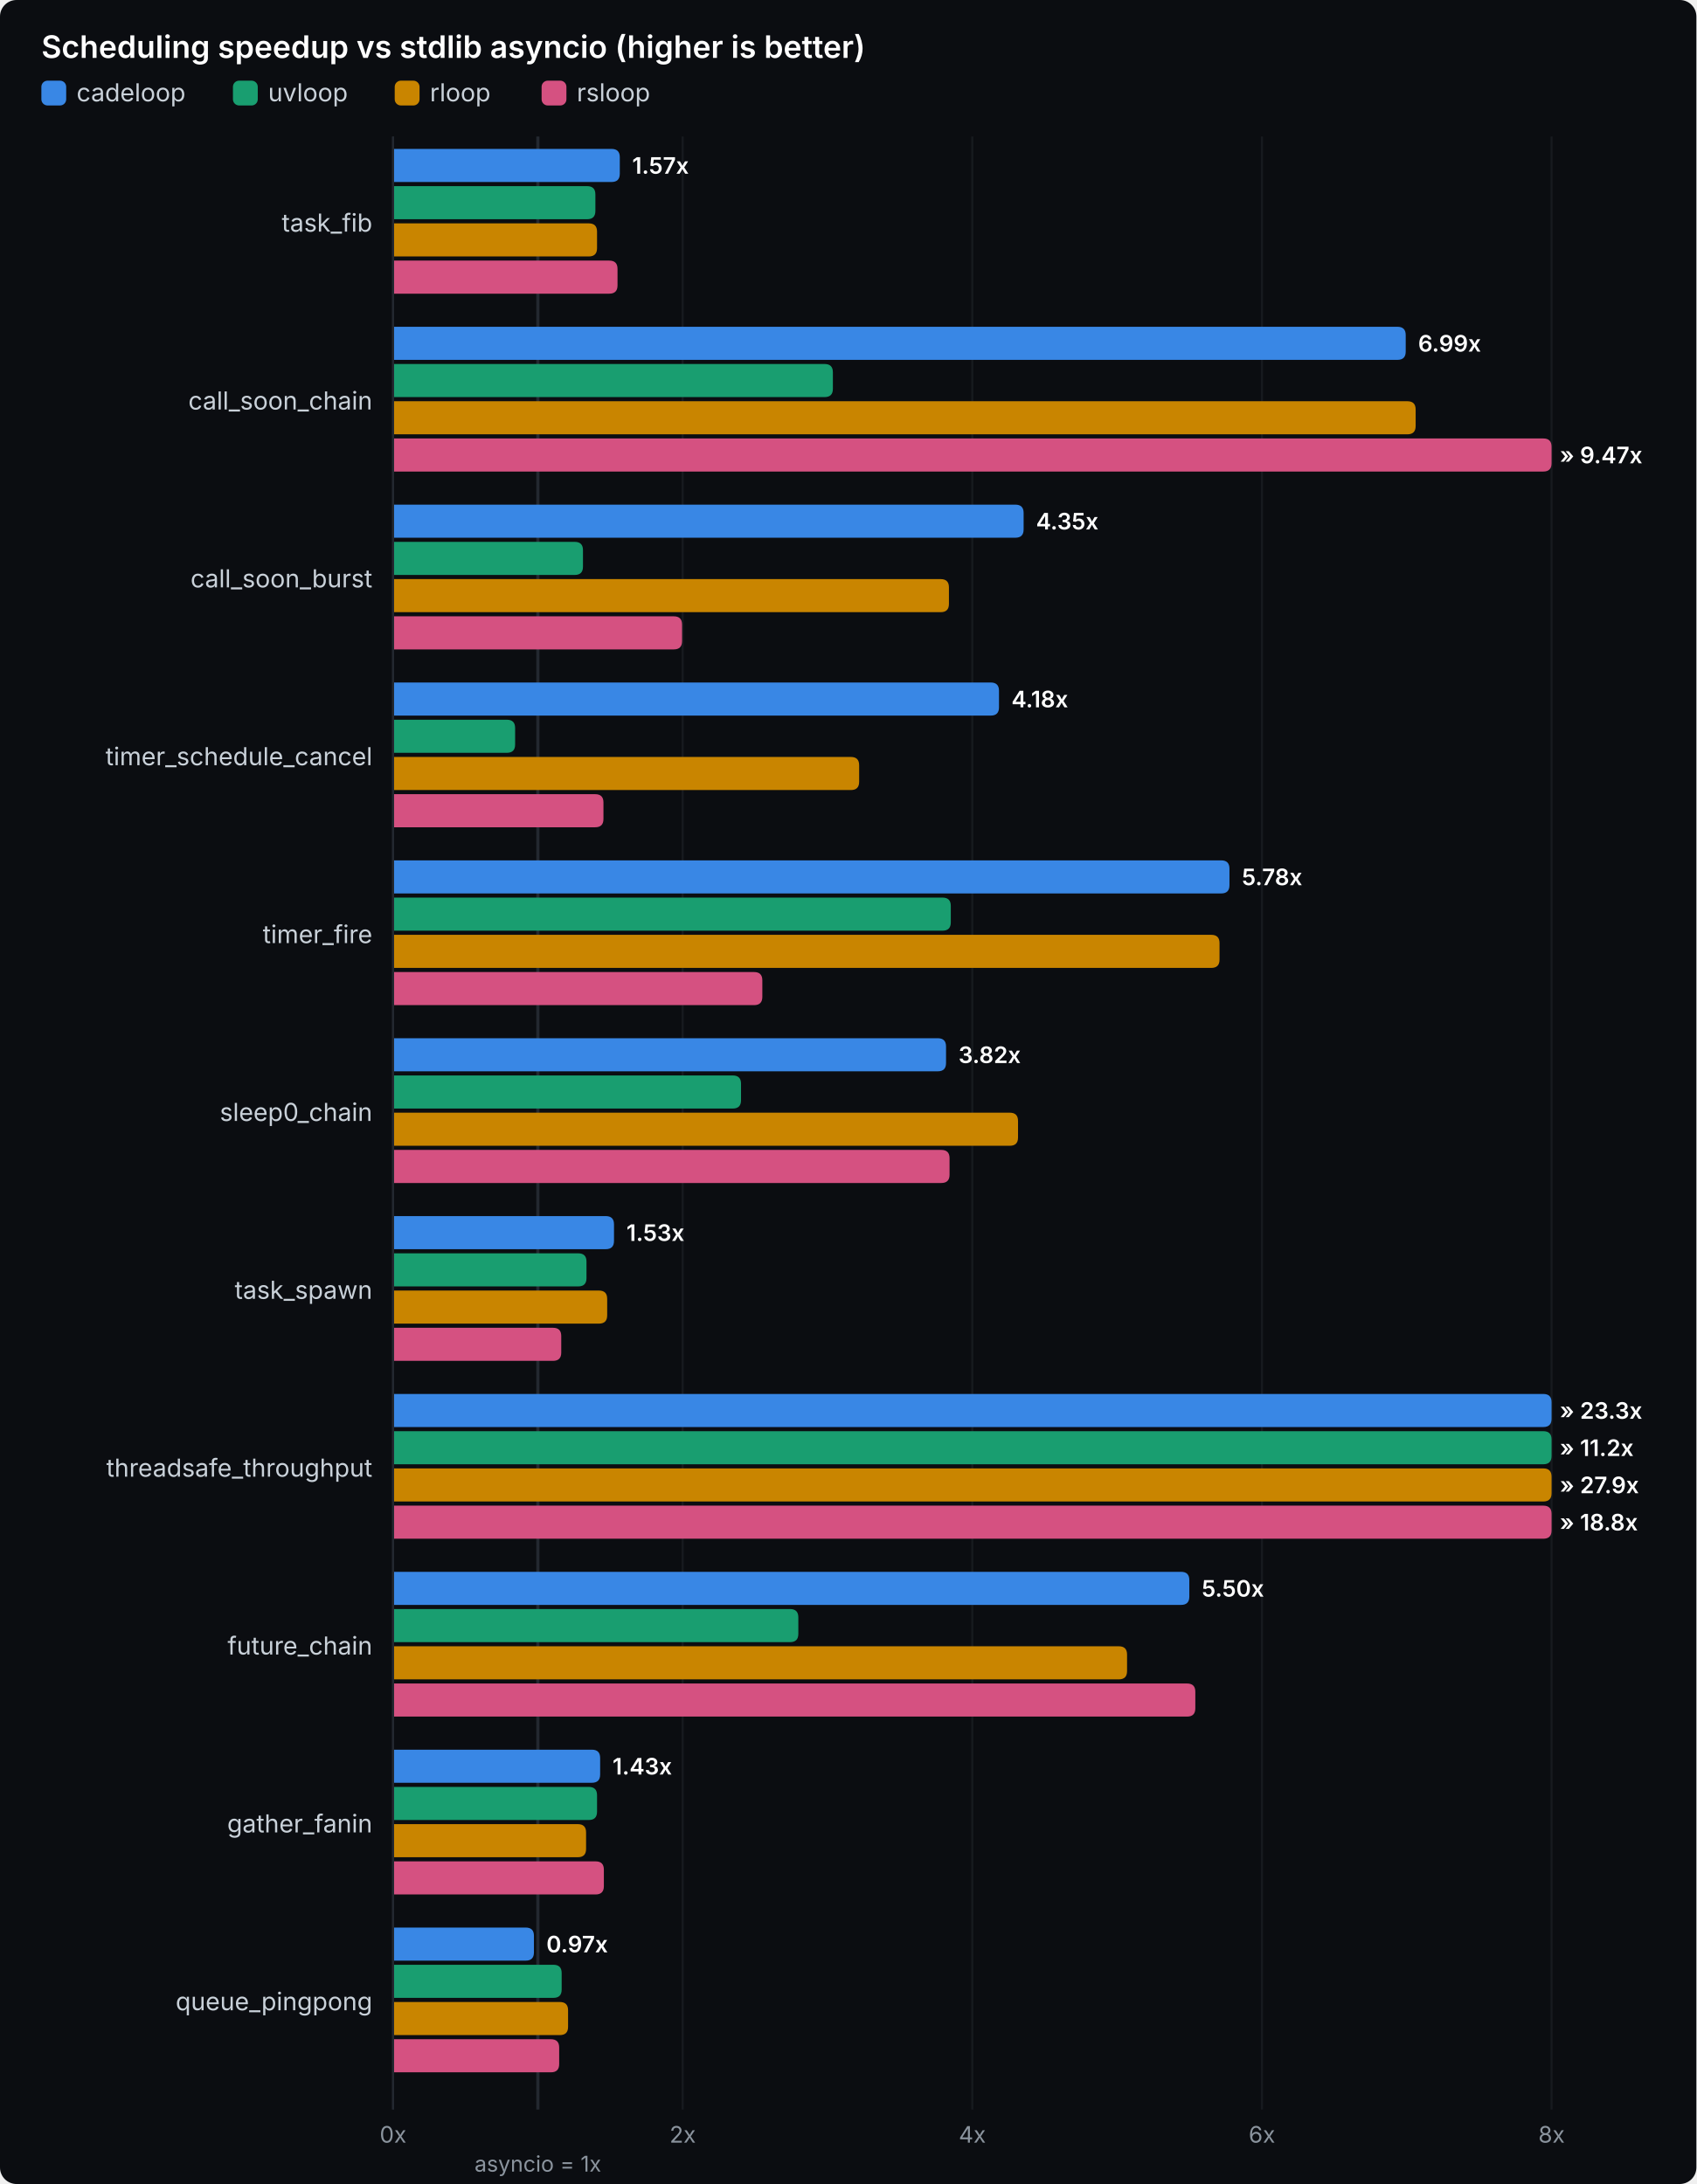
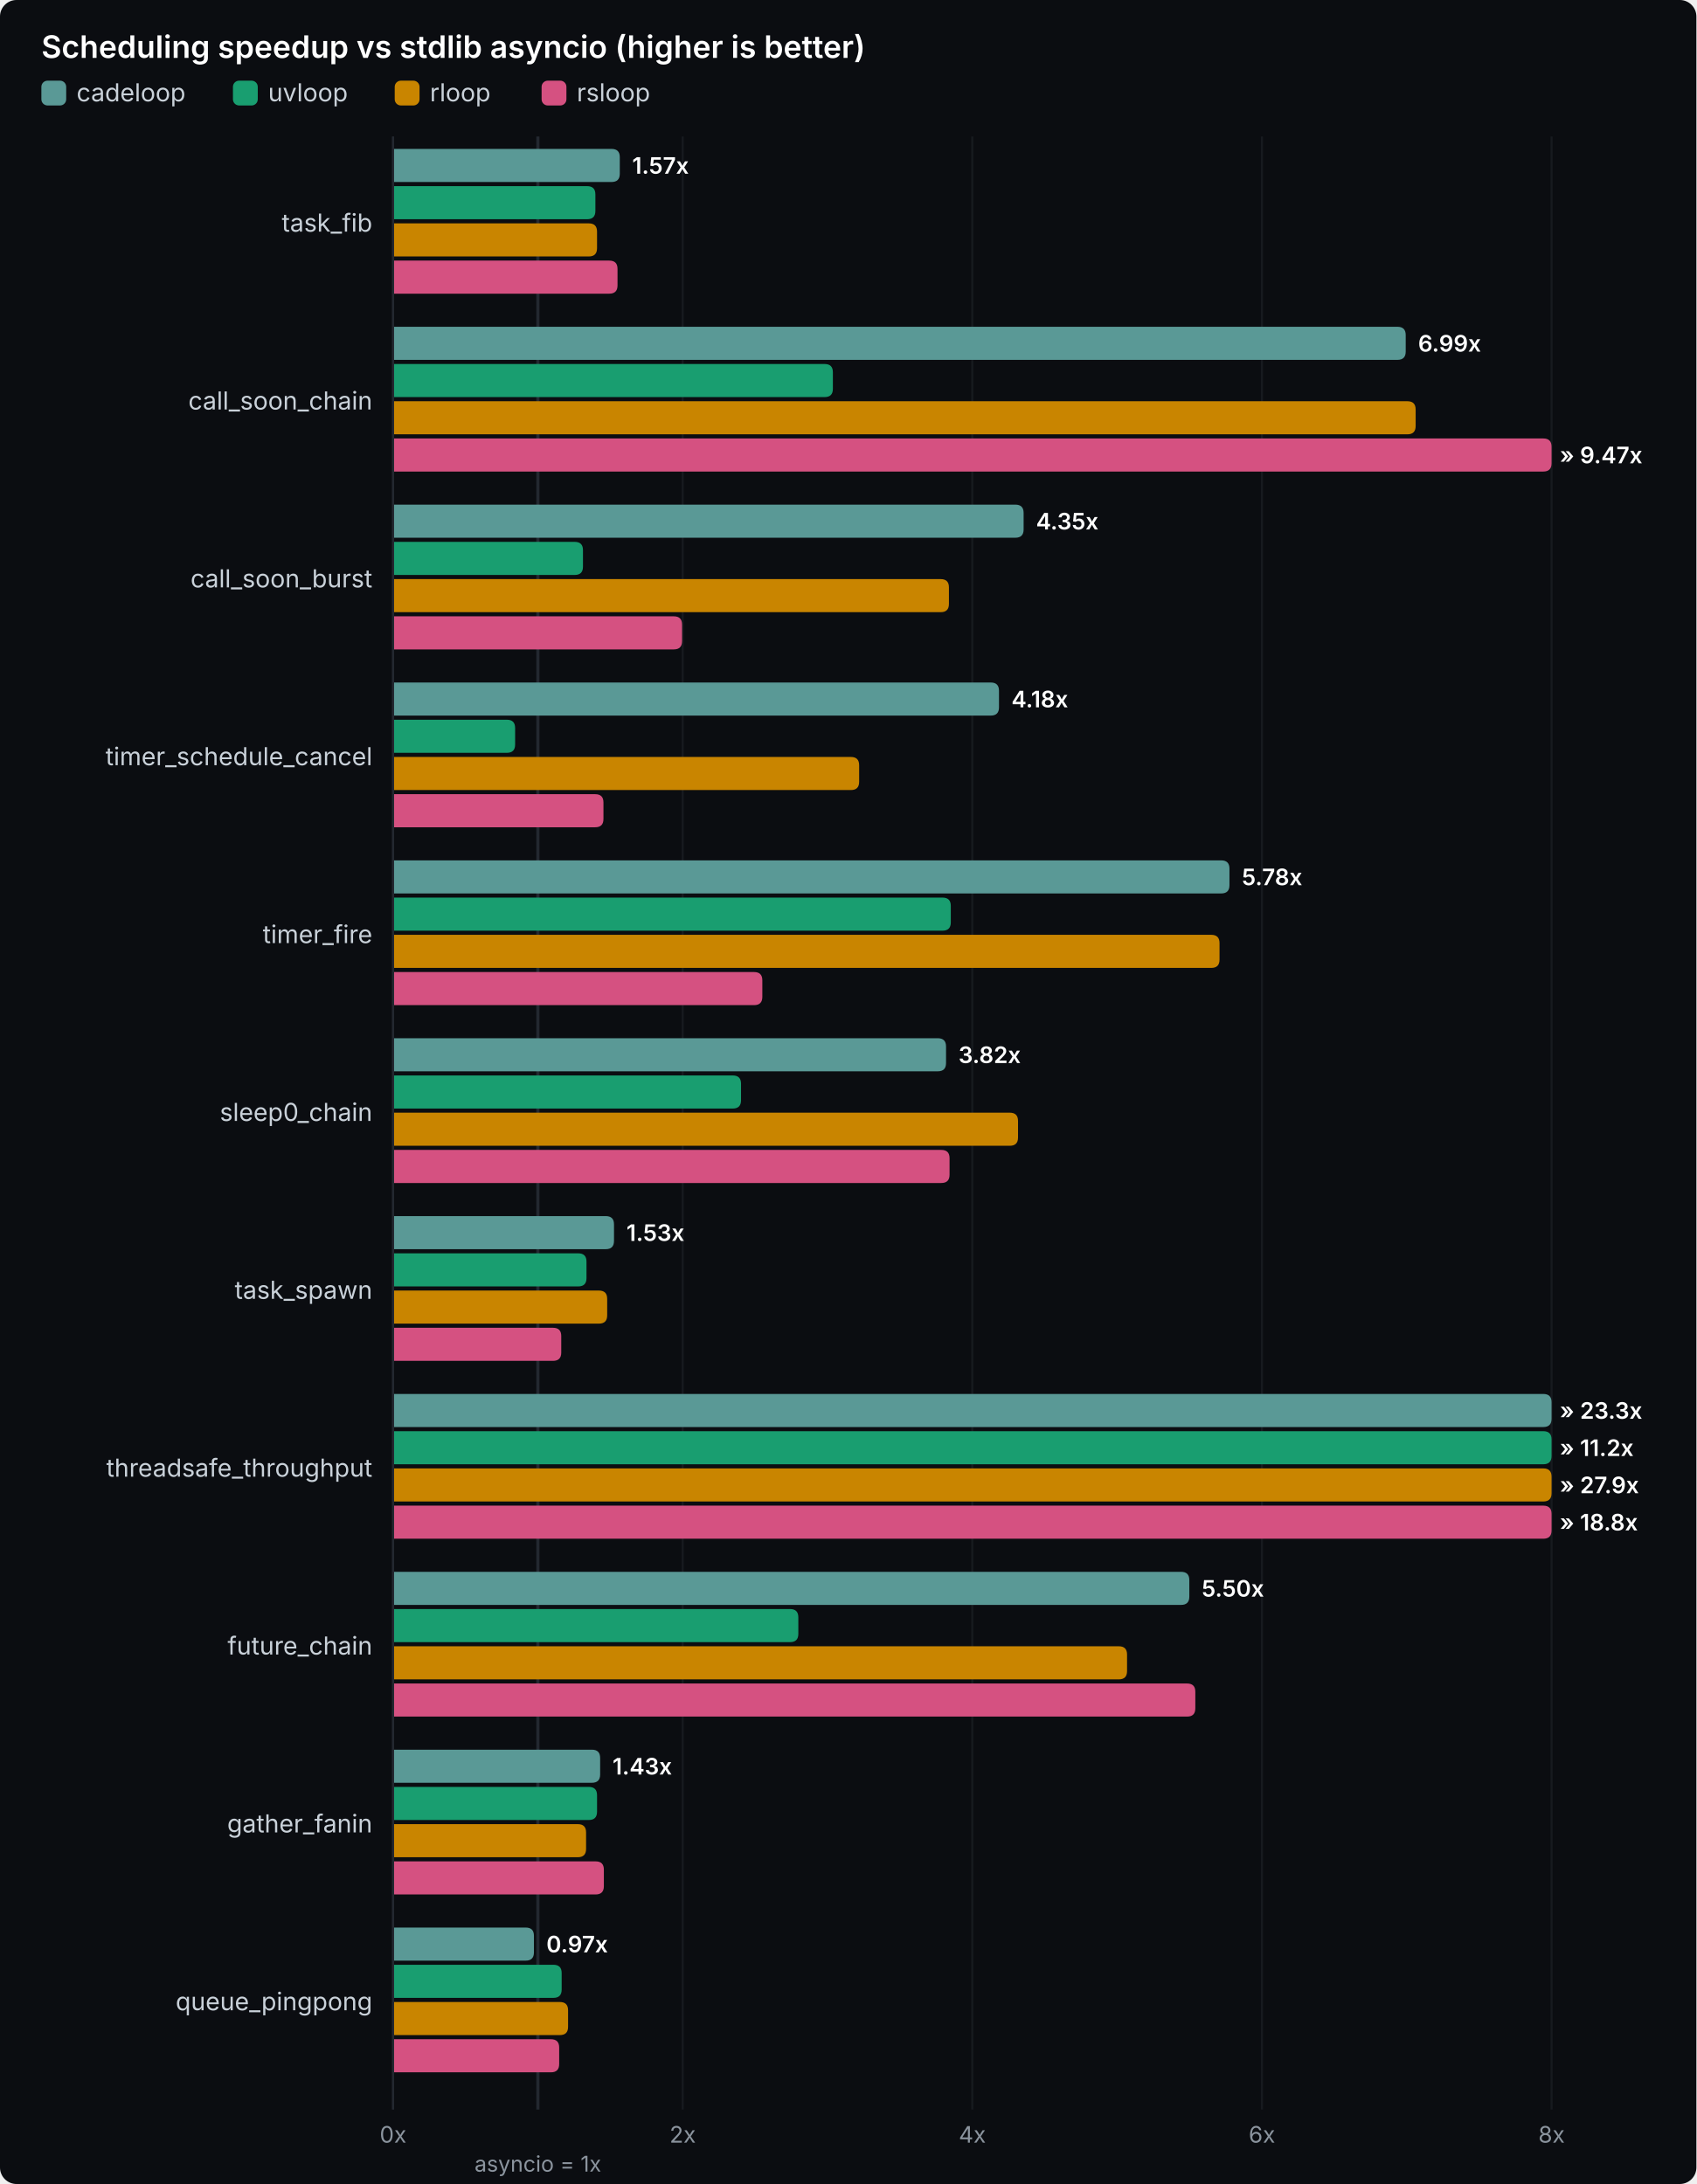
<svg xmlns="http://www.w3.org/2000/svg" viewBox="0 0 820 1056" width="820" height="1056" font-family="system-ui, -apple-system, 'Segoe UI', sans-serif">
  <rect width="820" height="1056" fill="#0B0D11" rx="8" />
  <text x="20" y="28" font-size="15" font-weight="600" fill="#ffffff">Scheduling speedup vs stdlib asyncio (higher is better)</text>
-   <rect x="20" y="39" width="12" height="12" rx="3" fill="#3987e5" />
+   <rect x="20" y="39" width="12" height="12" rx="3" fill="#5a9996" />
  <text x="37" y="49" font-size="12" fill="#c9d1d9">cadeloop</text>
  <rect x="112.6" y="39" width="12" height="12" rx="3" fill="#199e70" />
  <text x="129.6" y="49" font-size="12" fill="#c9d1d9">uvloop</text>
  <rect x="190.8" y="39" width="12" height="12" rx="3" fill="#c98500" />
  <text x="207.8" y="49" font-size="12" fill="#c9d1d9">rloop</text>
  <rect x="261.8" y="39" width="12" height="12" rx="3" fill="#d55181" />
  <text x="278.8" y="49" font-size="12" fill="#c9d1d9">rsloop</text>
  <line x1="190.0" y1="66" x2="190.0" y2="1020" stroke="#171A1F" stroke-width="1" />
  <text x="190.0" y="1036" font-size="11" fill="#8b949e" text-anchor="middle">0x</text>
  <line x1="330.0" y1="66" x2="330.0" y2="1020" stroke="#171A1F" stroke-width="1" />
  <text x="330.0" y="1036" font-size="11" fill="#8b949e" text-anchor="middle">2x</text>
  <line x1="470.0" y1="66" x2="470.0" y2="1020" stroke="#171A1F" stroke-width="1" />
  <text x="470.0" y="1036" font-size="11" fill="#8b949e" text-anchor="middle">4x</text>
  <line x1="610.0" y1="66" x2="610.0" y2="1020" stroke="#171A1F" stroke-width="1" />
  <text x="610.0" y="1036" font-size="11" fill="#8b949e" text-anchor="middle">6x</text>
  <line x1="750.0" y1="66" x2="750.0" y2="1020" stroke="#171A1F" stroke-width="1" />
  <text x="750.0" y="1036" font-size="11" fill="#8b949e" text-anchor="middle">8x</text>
  <line x1="260.0" y1="66" x2="260.0" y2="1020" stroke="#232830" stroke-width="1.5" />
  <text x="260.0" y="1050" font-size="10.5" fill="#8b949e" text-anchor="middle">asyncio = 1x</text>
  <text x="180" y="112.0" font-size="12" fill="#c9d1d9" text-anchor="end">task_fib</text>
-   <path d="M190.0,72.0 h105.6 q4.0,0 4.0,4.0 v8.0 q0,4.0 -4.0,4.0 h-105.6 z" fill="#3987e5" />
+   <path d="M190.0,72.0 h105.6 q4.0,0 4.0,4.0 v8.0 q0,4.0 -4.0,4.0 h-105.6 z" fill="#5a9996" />
  <rect x="190.0" y="71.0" width="0" height="0" fill="#0B0D11" />
  <text x="305.6" y="84" font-size="11" font-weight="600" fill="#ffffff">1.57x</text>
  <path d="M190.0,90.0 h93.8 q4.0,0 4.0,4.0 v8.0 q0,4.0 -4.0,4.0 h-93.8 z" fill="#199e70" />
  <rect x="190.0" y="89.0" width="0" height="0" fill="#0B0D11" />
  <path d="M190.0,108.0 h94.6 q4.0,0 4.0,4.0 v8.0 q0,4.0 -4.0,4.0 h-94.6 z" fill="#c98500" />
  <rect x="190.0" y="107.0" width="0" height="0" fill="#0B0D11" />
  <path d="M190.0,126.0 h104.5 q4.0,0 4.0,4.0 v8.0 q0,4.0 -4.0,4.0 h-104.5 z" fill="#d55181" />
  <rect x="190.0" y="125.0" width="0" height="0" fill="#0B0D11" />
  <text x="180" y="198.0" font-size="12" fill="#c9d1d9" text-anchor="end">call_soon_chain</text>
-   <path d="M190.0,158.0 h485.5 q4.0,0 4.0,4.0 v8.0 q0,4.0 -4.0,4.0 h-485.5 z" fill="#3987e5" />
+   <path d="M190.0,158.0 h485.5 q4.0,0 4.0,4.0 v8.0 q0,4.0 -4.0,4.0 h-485.5 z" fill="#5a9996" />
  <rect x="190.0" y="157.0" width="0" height="0" fill="#0B0D11" />
  <text x="685.5" y="170" font-size="11" font-weight="600" fill="#ffffff">6.99x</text>
  <path d="M190.0,176.0 h208.6 q4.0,0 4.0,4.0 v8.0 q0,4.0 -4.0,4.0 h-208.6 z" fill="#199e70" />
  <rect x="190.0" y="175.0" width="0" height="0" fill="#0B0D11" />
  <path d="M190.0,194.0 h490.3 q4.0,0 4.0,4.0 v8.0 q0,4.0 -4.0,4.0 h-490.3 z" fill="#c98500" />
  <rect x="190.0" y="193.0" width="0" height="0" fill="#0B0D11" />
  <path d="M190.0,212.0 h556.0 q4.0,0 4.0,4.0 v8.0 q0,4.0 -4.0,4.0 h-556.0 z" fill="#d55181" />
  <rect x="190.0" y="211.0" width="0" height="0" fill="#0B0D11" />
  <text x="754.0" y="224" font-size="11" font-weight="600" fill="#ffffff">» 9.47x</text>
  <text x="180" y="284.0" font-size="12" fill="#c9d1d9" text-anchor="end">call_soon_burst</text>
-   <path d="M190.0,244.0 h300.8 q4.0,0 4.0,4.0 v8.0 q0,4.0 -4.0,4.0 h-300.8 z" fill="#3987e5" />
+   <path d="M190.0,244.0 h300.8 q4.0,0 4.0,4.0 v8.0 q0,4.0 -4.0,4.0 h-300.8 z" fill="#5a9996" />
  <rect x="190.0" y="243.0" width="0" height="0" fill="#0B0D11" />
  <text x="500.8" y="256" font-size="11" font-weight="600" fill="#ffffff">4.35x</text>
  <path d="M190.0,262.0 h87.8 q4.0,0 4.0,4.0 v8.0 q0,4.0 -4.0,4.0 h-87.8 z" fill="#199e70" />
  <rect x="190.0" y="261.0" width="0" height="0" fill="#0B0D11" />
  <path d="M190.0,280.0 h264.7 q4.0,0 4.0,4.0 v8.0 q0,4.0 -4.0,4.0 h-264.7 z" fill="#c98500" />
  <rect x="190.0" y="279.0" width="0" height="0" fill="#0B0D11" />
  <path d="M190.0,298.0 h135.7 q4.0,0 4.0,4.0 v8.0 q0,4.0 -4.0,4.0 h-135.7 z" fill="#d55181" />
  <rect x="190.0" y="297.0" width="0" height="0" fill="#0B0D11" />
  <text x="180" y="370.0" font-size="12" fill="#c9d1d9" text-anchor="end">timer_schedule_cancel</text>
-   <path d="M190.0,330.0 h288.9 q4.0,0 4.0,4.0 v8.0 q0,4.0 -4.0,4.0 h-288.9 z" fill="#3987e5" />
+   <path d="M190.0,330.0 h288.9 q4.0,0 4.0,4.0 v8.0 q0,4.0 -4.0,4.0 h-288.9 z" fill="#5a9996" />
  <rect x="190.0" y="329.0" width="0" height="0" fill="#0B0D11" />
  <text x="488.9" y="342" font-size="11" font-weight="600" fill="#ffffff">4.18x</text>
  <path d="M190.0,348.0 h55.0 q4.0,0 4.0,4.0 v8.0 q0,4.0 -4.0,4.0 h-55.0 z" fill="#199e70" />
  <rect x="190.0" y="347.0" width="0" height="0" fill="#0B0D11" />
  <path d="M190.0,366.0 h221.3 q4.0,0 4.0,4.0 v8.0 q0,4.0 -4.0,4.0 h-221.3 z" fill="#c98500" />
  <rect x="190.0" y="365.0" width="0" height="0" fill="#0B0D11" />
  <path d="M190.0,384.0 h97.7 q4.0,0 4.0,4.0 v8.0 q0,4.0 -4.0,4.0 h-97.7 z" fill="#d55181" />
  <rect x="190.0" y="383.0" width="0" height="0" fill="#0B0D11" />
  <text x="180" y="456.0" font-size="12" fill="#c9d1d9" text-anchor="end">timer_fire</text>
-   <path d="M190.0,416.0 h400.3 q4.0,0 4.0,4.0 v8.0 q0,4.0 -4.0,4.0 h-400.3 z" fill="#3987e5" />
+   <path d="M190.0,416.0 h400.3 q4.0,0 4.0,4.0 v8.0 q0,4.0 -4.0,4.0 h-400.3 z" fill="#5a9996" />
  <rect x="190.0" y="415.0" width="0" height="0" fill="#0B0D11" />
  <text x="600.3" y="428" font-size="11" font-weight="600" fill="#ffffff">5.78x</text>
  <path d="M190.0,434.0 h265.6 q4.0,0 4.0,4.0 v8.0 q0,4.0 -4.0,4.0 h-265.6 z" fill="#199e70" />
  <rect x="190.0" y="433.0" width="0" height="0" fill="#0B0D11" />
  <path d="M190.0,452.0 h395.5 q4.0,0 4.0,4.0 v8.0 q0,4.0 -4.0,4.0 h-395.5 z" fill="#c98500" />
  <rect x="190.0" y="451.0" width="0" height="0" fill="#0B0D11" />
  <path d="M190.0,470.0 h174.5 q4.0,0 4.0,4.0 v8.0 q0,4.0 -4.0,4.0 h-174.5 z" fill="#d55181" />
  <rect x="190.0" y="469.0" width="0" height="0" fill="#0B0D11" />
  <text x="180" y="542.0" font-size="12" fill="#c9d1d9" text-anchor="end">sleep0_chain</text>
-   <path d="M190.0,502.0 h263.3 q4.0,0 4.0,4.0 v8.0 q0,4.0 -4.0,4.0 h-263.3 z" fill="#3987e5" />
+   <path d="M190.0,502.0 h263.3 q4.0,0 4.0,4.0 v8.0 q0,4.0 -4.0,4.0 h-263.3 z" fill="#5a9996" />
  <rect x="190.0" y="501.0" width="0" height="0" fill="#0B0D11" />
  <text x="463.3" y="514" font-size="11" font-weight="600" fill="#ffffff">3.82x</text>
  <path d="M190.0,520.0 h164.2 q4.0,0 4.0,4.0 v8.0 q0,4.0 -4.0,4.0 h-164.2 z" fill="#199e70" />
  <rect x="190.0" y="519.0" width="0" height="0" fill="#0B0D11" />
  <path d="M190.0,538.0 h298.1 q4.0,0 4.0,4.0 v8.0 q0,4.0 -4.0,4.0 h-298.1 z" fill="#c98500" />
  <rect x="190.0" y="537.0" width="0" height="0" fill="#0B0D11" />
  <path d="M190.0,556.0 h265.0 q4.0,0 4.0,4.0 v8.0 q0,4.0 -4.0,4.0 h-265.0 z" fill="#d55181" />
  <rect x="190.0" y="555.0" width="0" height="0" fill="#0B0D11" />
  <text x="180" y="628.0" font-size="12" fill="#c9d1d9" text-anchor="end">task_spawn</text>
-   <path d="M190.0,588.0 h102.8 q4.0,0 4.0,4.0 v8.0 q0,4.0 -4.0,4.0 h-102.8 z" fill="#3987e5" />
+   <path d="M190.0,588.0 h102.8 q4.0,0 4.0,4.0 v8.0 q0,4.0 -4.0,4.0 h-102.8 z" fill="#5a9996" />
  <rect x="190.0" y="587.0" width="0" height="0" fill="#0B0D11" />
  <text x="302.8" y="600" font-size="11" font-weight="600" fill="#ffffff">1.53x</text>
  <path d="M190.0,606.0 h89.5 q4.0,0 4.0,4.0 v8.0 q0,4.0 -4.0,4.0 h-89.5 z" fill="#199e70" />
  <rect x="190.0" y="605.0" width="0" height="0" fill="#0B0D11" />
  <path d="M190.0,624.0 h99.5 q4.0,0 4.0,4.0 v8.0 q0,4.0 -4.0,4.0 h-99.5 z" fill="#c98500" />
  <rect x="190.0" y="623.0" width="0" height="0" fill="#0B0D11" />
  <path d="M190.0,642.0 h77.3 q4.0,0 4.0,4.0 v8.0 q0,4.0 -4.0,4.0 h-77.3 z" fill="#d55181" />
  <rect x="190.0" y="641.0" width="0" height="0" fill="#0B0D11" />
  <text x="180" y="714.0" font-size="12" fill="#c9d1d9" text-anchor="end">threadsafe_throughput</text>
-   <path d="M190.0,674.0 h556.0 q4.0,0 4.0,4.0 v8.0 q0,4.0 -4.0,4.0 h-556.0 z" fill="#3987e5" />
+   <path d="M190.0,674.0 h556.0 q4.0,0 4.0,4.0 v8.0 q0,4.0 -4.0,4.0 h-556.0 z" fill="#5a9996" />
  <rect x="190.0" y="673.0" width="0" height="0" fill="#0B0D11" />
  <text x="754.0" y="686" font-size="11" font-weight="600" fill="#ffffff">» 23.3x</text>
  <path d="M190.0,692.0 h556.0 q4.0,0 4.0,4.0 v8.0 q0,4.0 -4.0,4.0 h-556.0 z" fill="#199e70" />
  <rect x="190.0" y="691.0" width="0" height="0" fill="#0B0D11" />
  <text x="754.0" y="704" font-size="11" font-weight="600" fill="#ffffff">» 11.2x</text>
  <path d="M190.0,710.0 h556.0 q4.0,0 4.0,4.0 v8.0 q0,4.0 -4.0,4.0 h-556.0 z" fill="#c98500" />
  <rect x="190.0" y="709.0" width="0" height="0" fill="#0B0D11" />
  <text x="754.0" y="722" font-size="11" font-weight="600" fill="#ffffff">» 27.9x</text>
  <path d="M190.0,728.0 h556.0 q4.0,0 4.0,4.0 v8.0 q0,4.0 -4.0,4.0 h-556.0 z" fill="#d55181" />
  <rect x="190.0" y="727.0" width="0" height="0" fill="#0B0D11" />
  <text x="754.0" y="740" font-size="11" font-weight="600" fill="#ffffff">» 18.8x</text>
  <text x="180" y="800.0" font-size="12" fill="#c9d1d9" text-anchor="end">future_chain</text>
-   <path d="M190.0,760.0 h380.9 q4.0,0 4.0,4.0 v8.0 q0,4.0 -4.0,4.0 h-380.9 z" fill="#3987e5" />
+   <path d="M190.0,760.0 h380.9 q4.0,0 4.0,4.0 v8.0 q0,4.0 -4.0,4.0 h-380.9 z" fill="#5a9996" />
  <rect x="190.0" y="759.0" width="0" height="0" fill="#0B0D11" />
  <text x="580.9" y="772" font-size="11" font-weight="600" fill="#ffffff">5.50x</text>
  <path d="M190.0,778.0 h191.9 q4.0,0 4.0,4.0 v8.0 q0,4.0 -4.0,4.0 h-191.9 z" fill="#199e70" />
  <rect x="190.0" y="777.0" width="0" height="0" fill="#0B0D11" />
  <path d="M190.0,796.0 h350.8 q4.0,0 4.0,4.0 v8.0 q0,4.0 -4.0,4.0 h-350.8 z" fill="#c98500" />
  <rect x="190.0" y="795.0" width="0" height="0" fill="#0B0D11" />
  <path d="M190.0,814.0 h383.8 q4.0,0 4.0,4.0 v8.0 q0,4.0 -4.0,4.0 h-383.8 z" fill="#d55181" />
  <rect x="190.0" y="813.0" width="0" height="0" fill="#0B0D11" />
  <text x="180" y="886.0" font-size="12" fill="#c9d1d9" text-anchor="end">gather_fanin</text>
-   <path d="M190.0,846.0 h96.1 q4.0,0 4.0,4.0 v8.0 q0,4.0 -4.0,4.0 h-96.1 z" fill="#3987e5" />
+   <path d="M190.0,846.0 h96.1 q4.0,0 4.0,4.0 v8.0 q0,4.0 -4.0,4.0 h-96.1 z" fill="#5a9996" />
  <rect x="190.0" y="845.0" width="0" height="0" fill="#0B0D11" />
  <text x="296.1" y="858" font-size="11" font-weight="600" fill="#ffffff">1.43x</text>
  <path d="M190.0,864.0 h94.6 q4.0,0 4.0,4.0 v8.0 q0,4.0 -4.0,4.0 h-94.6 z" fill="#199e70" />
  <rect x="190.0" y="863.0" width="0" height="0" fill="#0B0D11" />
  <path d="M190.0,882.0 h89.3 q4.0,0 4.0,4.0 v8.0 q0,4.0 -4.0,4.0 h-89.3 z" fill="#c98500" />
  <rect x="190.0" y="881.0" width="0" height="0" fill="#0B0D11" />
  <path d="M190.0,900.0 h97.9 q4.0,0 4.0,4.0 v8.0 q0,4.0 -4.0,4.0 h-97.9 z" fill="#d55181" />
  <rect x="190.0" y="899.0" width="0" height="0" fill="#0B0D11" />
  <text x="180" y="972.0" font-size="12" fill="#c9d1d9" text-anchor="end">queue_pingpong</text>
-   <path d="M190.0,932.0 h64.1 q4.0,0 4.0,4.0 v8.0 q0,4.0 -4.0,4.0 h-64.1 z" fill="#3987e5" />
+   <path d="M190.0,932.0 h64.1 q4.0,0 4.0,4.0 v8.0 q0,4.0 -4.0,4.0 h-64.1 z" fill="#5a9996" />
  <rect x="190.0" y="931.0" width="0" height="0" fill="#0B0D11" />
  <text x="264.1" y="944" font-size="11" font-weight="600" fill="#ffffff">0.97x</text>
  <path d="M190.0,950.0 h77.5 q4.0,0 4.0,4.0 v8.0 q0,4.0 -4.0,4.0 h-77.5 z" fill="#199e70" />
  <rect x="190.0" y="949.0" width="0" height="0" fill="#0B0D11" />
  <path d="M190.0,968.0 h80.6 q4.0,0 4.0,4.0 v8.0 q0,4.0 -4.0,4.0 h-80.6 z" fill="#c98500" />
  <rect x="190.0" y="967.0" width="0" height="0" fill="#0B0D11" />
  <path d="M190.0,986.0 h76.3 q4.0,0 4.0,4.0 v8.0 q0,4.0 -4.0,4.0 h-76.3 z" fill="#d55181" />
  <rect x="190.0" y="985.0" width="0" height="0" fill="#0B0D11" />
  <line x1="190" y1="66" x2="190" y2="1020" stroke="#232830" stroke-width="1" />
</svg>
